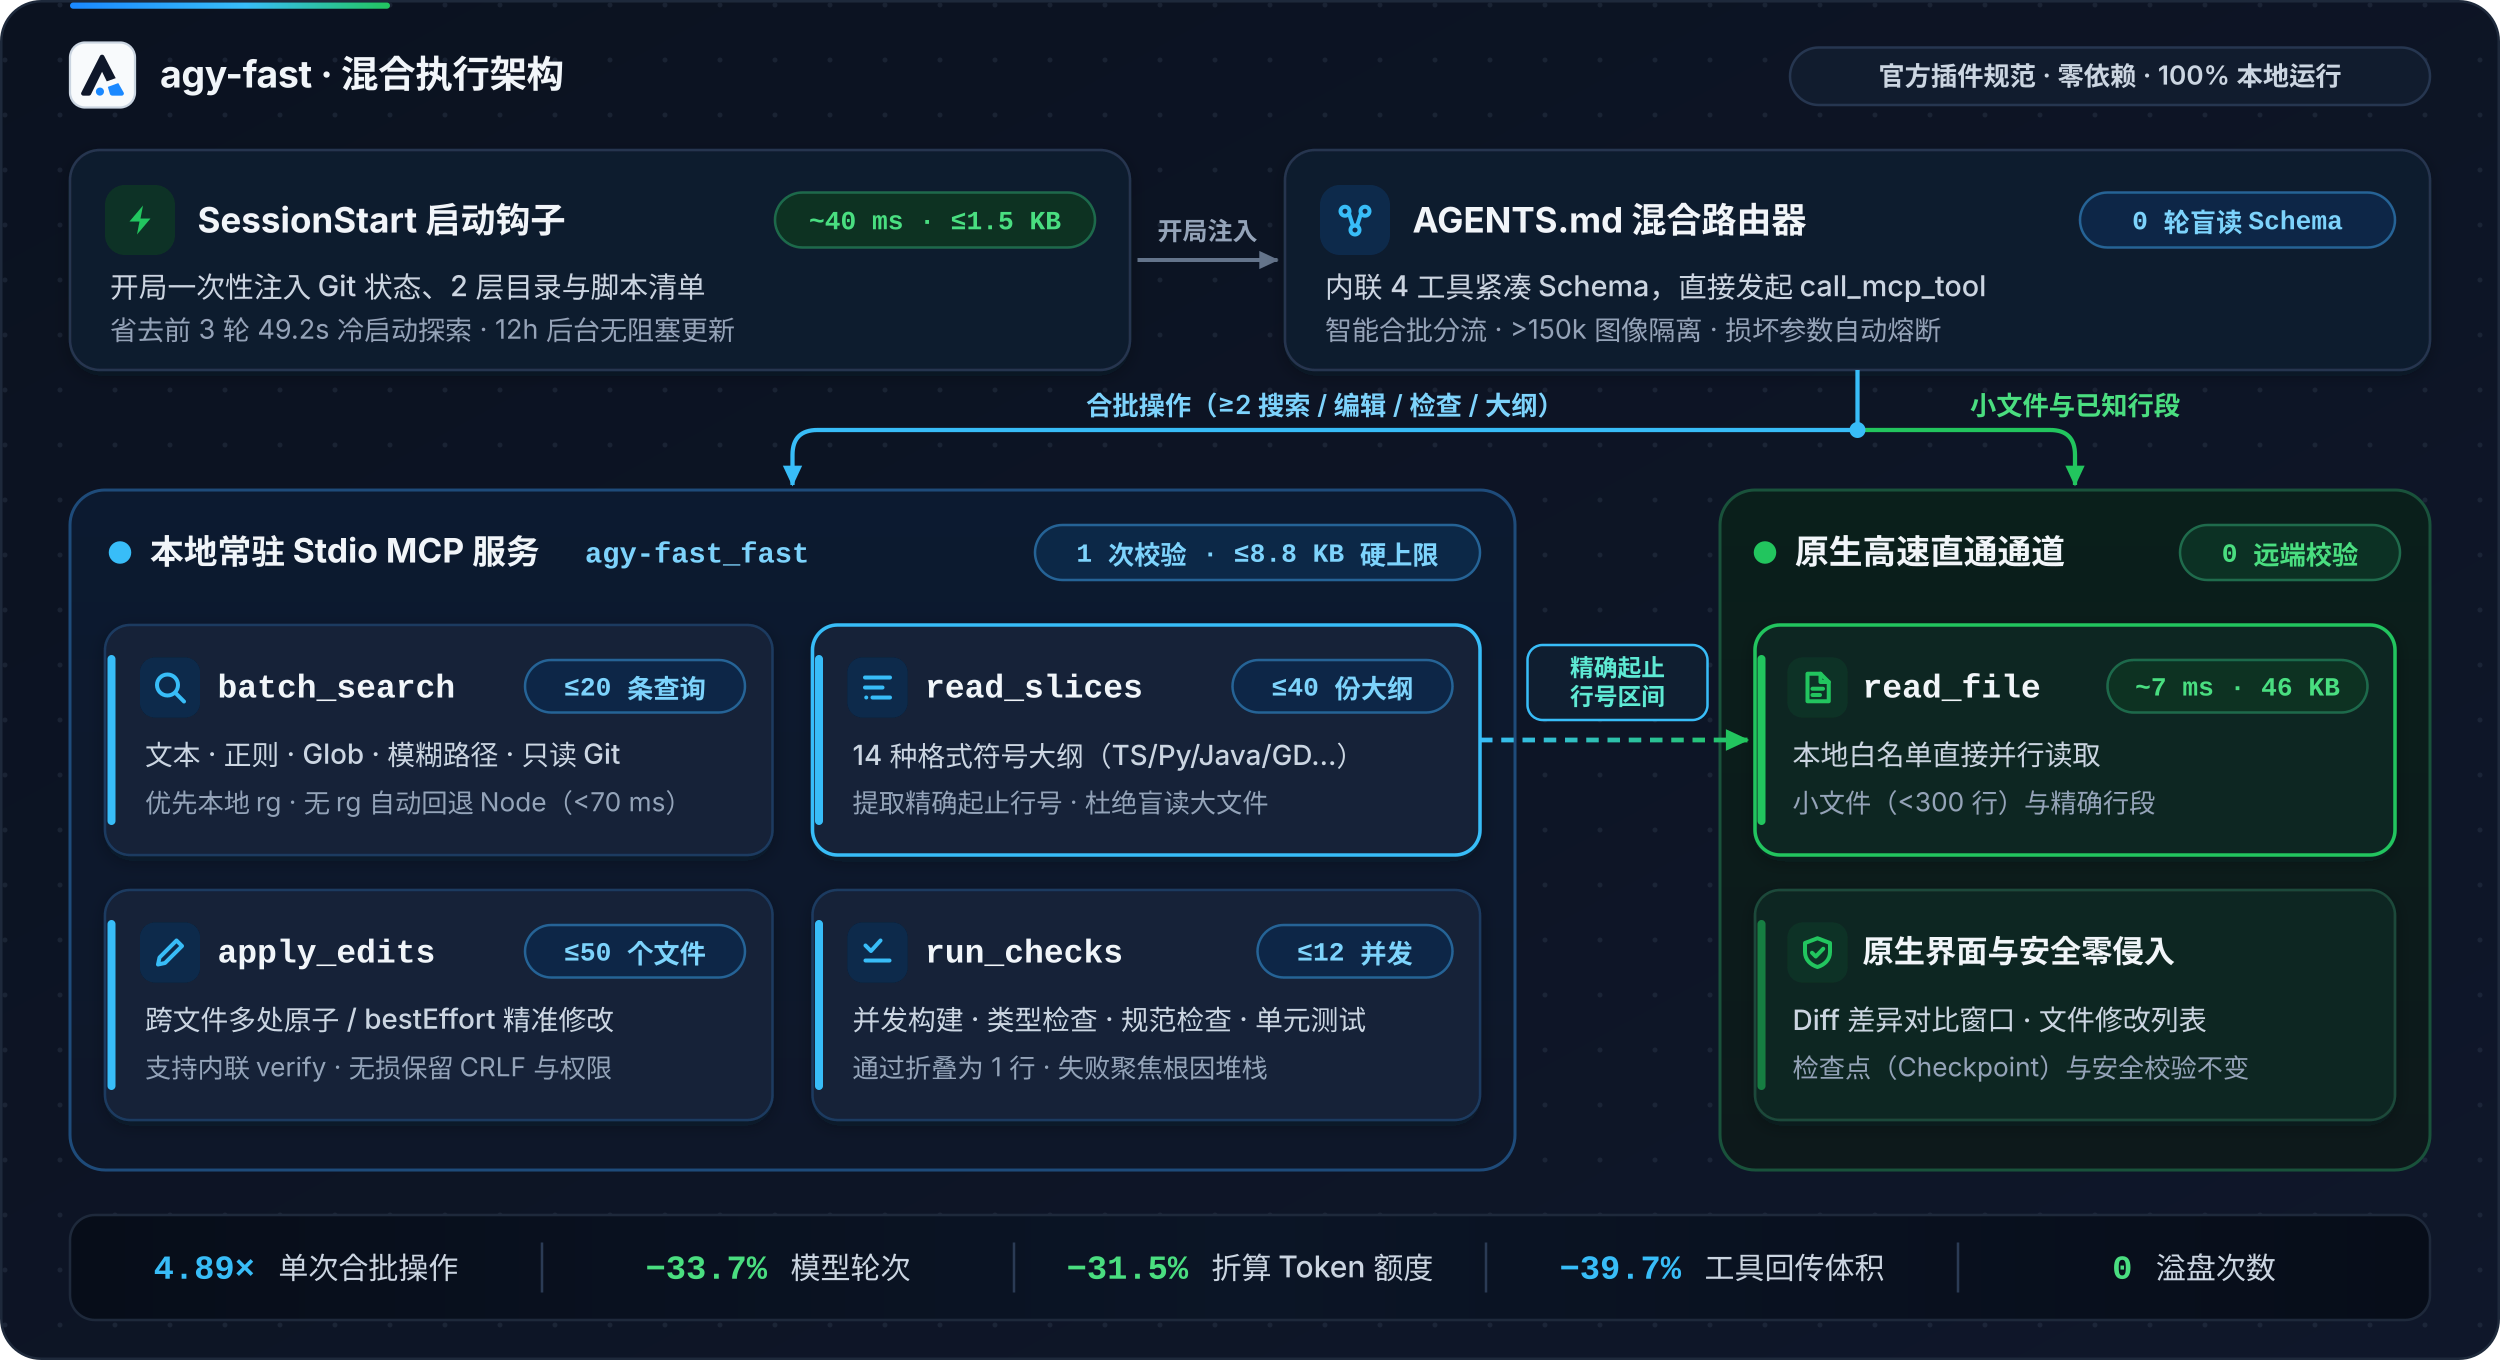
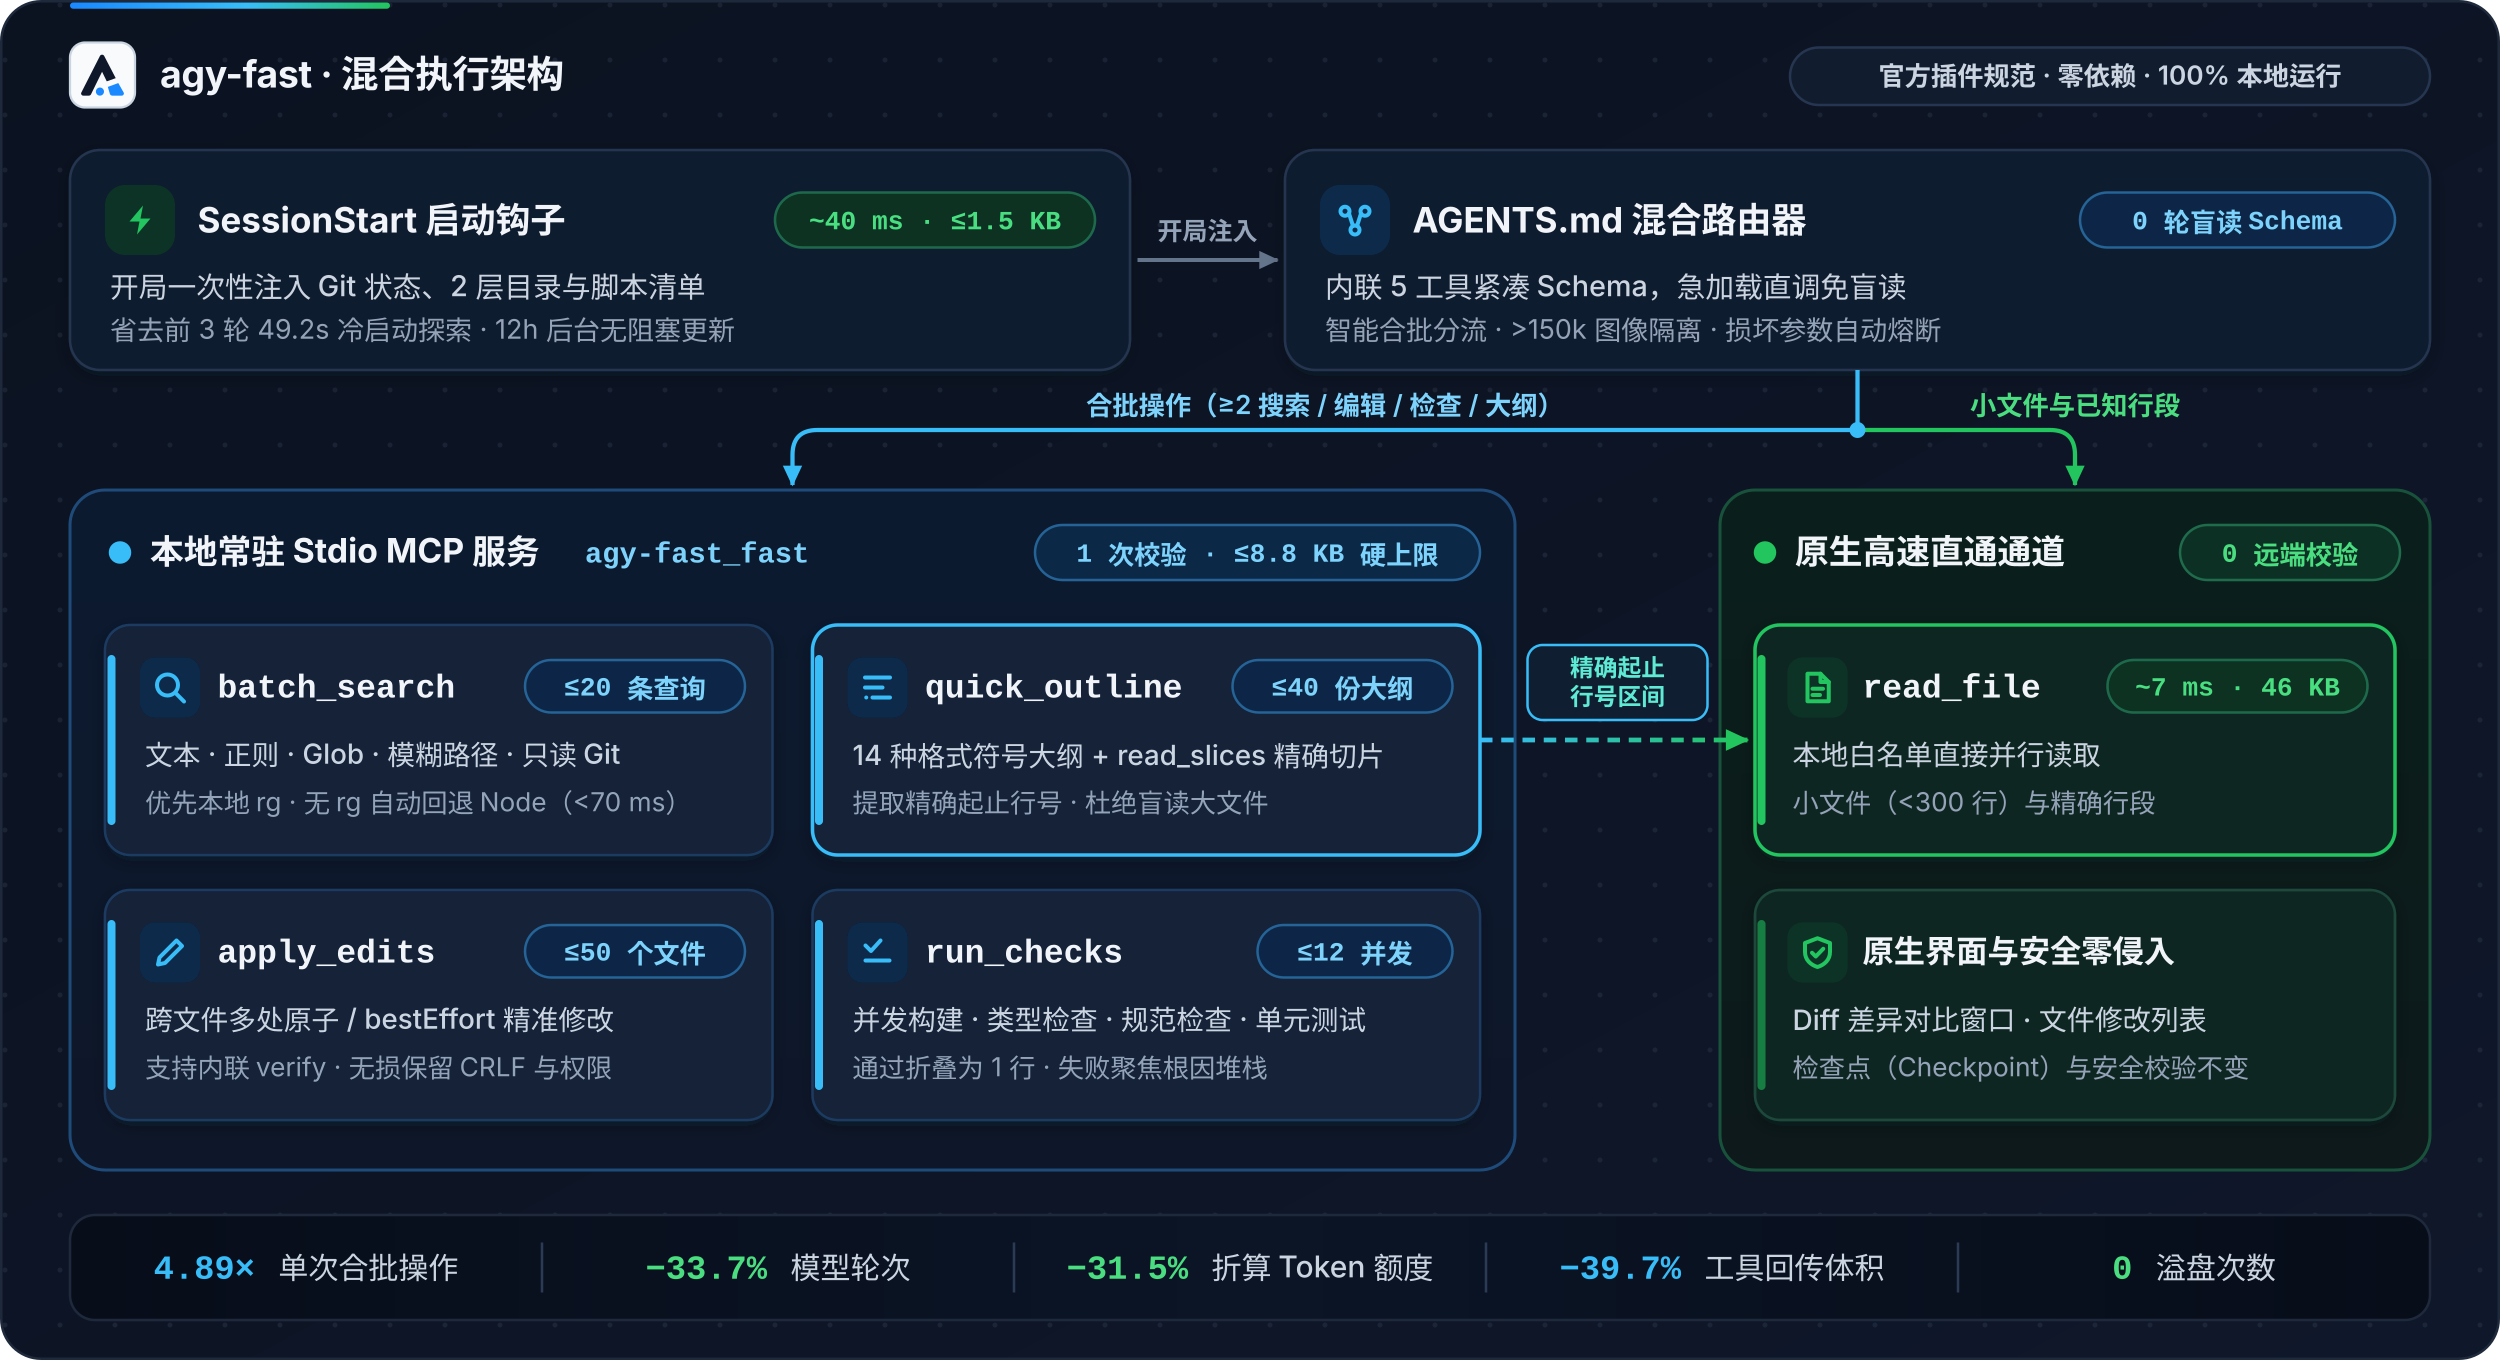
<svg xmlns="http://www.w3.org/2000/svg" viewBox="0 0 1000 544" width="1000" height="544" role="img" aria-label="agy-fast 混合执行架构图">
  <defs>
    <linearGradient id="canvasBg" x1="0" y1="0" x2="1" y2="1">
      <stop offset="0%" stop-color="#0B1220" />
      <stop offset="100%" stop-color="#0F172A" />
    </linearGradient>
    <linearGradient id="logoBg" x1="0" y1="0" x2="1" y2="1">
      <stop offset="0%" stop-color="#0F172A" />
      <stop offset="100%" stop-color="#1E3A5F" />
    </linearGradient>
    <linearGradient id="brandGrad" x1="0" y1="0" x2="1" y2="0">
      <stop offset="0%" stop-color="#1A88FF" />
      <stop offset="55%" stop-color="#38BDF8" />
      <stop offset="100%" stop-color="#22C55E" />
    </linearGradient>
    <linearGradient id="bridgeGrad" gradientUnits="userSpaceOnUse" x1="592" y1="296" x2="699" y2="296">
      <stop offset="0%" stop-color="#38BDF8" />
      <stop offset="100%" stop-color="#22C55E" />
    </linearGradient>
    <linearGradient id="cyanLaneBg" x1="0" y1="0" x2="0" y2="1">
      <stop offset="0%" stop-color="#0C1A30" />
      <stop offset="100%" stop-color="#0E1729" />
    </linearGradient>
    <linearGradient id="greenLaneBg" x1="0" y1="0" x2="0" y2="1">
      <stop offset="0%" stop-color="#0A1F1B" />
      <stop offset="100%" stop-color="#0D191B" />
    </linearGradient>
    <linearGradient id="footerBg" x1="0" y1="0" x2="1" y2="0">
      <stop offset="0%" stop-color="#070D19" />
      <stop offset="50%" stop-color="#0B1526" />
      <stop offset="100%" stop-color="#070D19" />
    </linearGradient>
    <pattern id="dotGrid" width="22" height="22" patternUnits="userSpaceOnUse">
      <circle cx="2" cy="2" r="1" fill="#475569" fill-opacity="0.25" />
    </pattern>
    <filter id="cardShadow" x="-4%" y="-8%" width="108%" height="122%">
      <feDropShadow dx="0" dy="2" stdDeviation="3.5" flood-color="#0F172A" flood-opacity="0.28" />
    </filter>
    <marker id="arrowNeutral" viewBox="0 0 10 10" refX="8" refY="5" markerWidth="6.5" markerHeight="6.5" orient="auto-start-reverse">
      <path d="M1 1.5L8.5 5L1 8.5z" fill="#64748B" />
    </marker>
    <marker id="arrowCyan" viewBox="0 0 10 10" refX="8" refY="5" markerWidth="6.5" markerHeight="6.5" orient="auto-start-reverse">
      <path d="M1 1.5L8.5 5L1 8.5z" fill="#38BDF8" />
    </marker>
    <marker id="arrowGreen" viewBox="0 0 10 10" refX="8" refY="5" markerWidth="6.5" markerHeight="6.5" orient="auto-start-reverse">
      <path d="M1 1.5L8.5 5L1 8.5z" fill="#22C55E" />
    </marker>
  </defs>
  <rect x="0.5" y="0.5" width="999" height="543" rx="16" fill="url(#canvasBg)" stroke="#1E293B" stroke-width="1" />
  <rect x="1" y="1" width="998" height="542" rx="15.5" fill="url(#dotGrid)" />
  <rect x="28" y="1" width="128" height="2.5" rx="1.25" fill="url(#brandGrad)" />
  <g transform="translate(28, 17)">
    <rect x="0" y="0" width="26" height="26" rx="6" fill="#F8FAFC" stroke="#CBD5E1" stroke-width="0.9" />
    <g transform="translate(2.76, 3.17) scale(0.853125)">
      <path d="M10.8 2.6C11.2 1.8 12.4 1.8 12.8 2.6L18.2 13.0L14.0 14.5L11.8 10.0L6.6 20.6C6.4 21.0 6.0 21.2 5.6 21.2H3.0C2.2 21.2 1.7 20.4 2.1 19.7L10.8 2.6Z" fill="#0F172A" />
      <path d="M19.4 15.3L21.9 19.7C22.3 20.4 21.8 21.2 21.0 21.2H16.6C16.1 21.2 15.7 20.9 15.5 20.5L14.5 17.1L19.4 15.3Z" fill="#1A88FF" />
      <circle cx="10.8" cy="19.3" r="1.9" fill="#1A88FF" />
    </g>
    <text x="36" y="18" font-family="ui-sans-serif, -apple-system, BlinkMacSystemFont, 'Segoe UI', 'PingFang SC', 'Hiragino Sans GB', 'Microsoft YaHei', sans-serif" font-size="15" font-weight="700" letter-spacing="-0.01em" fill="#F1F5F9">agy-fast  ·  混合执行架构</text>
  </g>
  <g>
    <rect x="716" y="19" width="256" height="23" rx="11.5" fill="#111C2E" stroke="#263650" stroke-width="1" />
    <text x="844" y="34.2" text-anchor="middle" font-family="ui-sans-serif, -apple-system, BlinkMacSystemFont, 'Segoe UI', 'PingFang SC', 'Hiragino Sans GB', 'Microsoft YaHei', sans-serif" font-size="10.5" font-weight="600" fill="#CBD5E1">官方插件规范 · 零依赖 · 100% 本地运行</text>
  </g>
  <g filter="url(#cardShadow)">
    <rect x="28" y="60" width="424" height="88" rx="12" fill="#111C2E" stroke="#263650" stroke-width="1" />
    <rect x="42" y="74" width="28" height="28" rx="8" fill="#0D3326" />
    <g transform="translate(49, 81)">
      <path d="M8.2 1.2L2.8 7.6h4L5.8 12.8l5.4-6.4h-4l1-5.2z" fill="#22C55E" stroke="none" />
    </g>
    <text x="79" y="93" font-family="ui-sans-serif, -apple-system, BlinkMacSystemFont, 'Segoe UI', 'PingFang SC', 'Hiragino Sans GB', 'Microsoft YaHei', sans-serif" font-size="14" font-weight="700" fill="#F1F5F9">SessionStart 启动钩子</text>
    <g>
      <rect x="310" y="77" width="128" height="22" rx="11" fill="#0C3124" stroke="#1F6B4C" stroke-width="1" />
      <text x="374" y="91.7" text-anchor="middle" font-family="ui-monospace, SFMono-Regular, Menlo, Monaco, Consolas, 'Liberation Mono', monospace" font-size="10.5" font-weight="600" fill="#4ADE80">~40 ms · ≤1.5 KB</text>
    </g>
    <text x="44" y="119" font-family="ui-sans-serif, -apple-system, BlinkMacSystemFont, 'Segoe UI', 'PingFang SC', 'Hiragino Sans GB', 'Microsoft YaHei', sans-serif" font-size="11.5" font-weight="500" fill="#CBD5E1">开局一次性注入 Git 状态、2 层目录与脚本清单</text>
    <text x="44" y="136" font-family="ui-sans-serif, -apple-system, BlinkMacSystemFont, 'Segoe UI', 'PingFang SC', 'Hiragino Sans GB', 'Microsoft YaHei', sans-serif" font-size="10.8" fill="#94A3B8">省去前 3 轮 49.2s 冷启动探索 · 12h 后台无阻塞更新</text>
  </g>
  <line x1="455" y1="104" x2="511" y2="104" stroke="#64748B" stroke-width="1.6" marker-end="url(#arrowNeutral)" />
  <text x="483" y="96" text-anchor="middle" font-family="ui-sans-serif, -apple-system, BlinkMacSystemFont, 'Segoe UI', 'PingFang SC', 'Hiragino Sans GB', 'Microsoft YaHei', sans-serif" font-size="10" font-weight="600" fill="#94A3B8">开局注入</text>
  <g filter="url(#cardShadow)">
    <rect x="514" y="60" width="458" height="88" rx="12" fill="#111C2E" stroke="#263650" stroke-width="1" />
    <rect x="528" y="74" width="28" height="28" rx="8" fill="#0D2B4C" />
    <g transform="translate(535, 81)" stroke="#38BDF8" stroke-width="1.6" stroke-linecap="round" stroke-linejoin="round" fill="none">
      <circle cx="3" cy="3.5" r="1.8" />
      <circle cx="11" cy="3.5" r="1.8" />
      <circle cx="7" cy="11" r="1.8" />
      <path d="M4.6 4.4L6.2 9.4M9.4 4.4L7.8 9.4" />
    </g>
    <text x="565" y="93" font-family="ui-sans-serif, -apple-system, BlinkMacSystemFont, 'Segoe UI', 'PingFang SC', 'Hiragino Sans GB', 'Microsoft YaHei', sans-serif" font-size="14" font-weight="700" fill="#F1F5F9">AGENTS.md 混合路由器</text>
    <g>
      <rect x="832" y="77" width="126" height="22" rx="11" fill="#0C2847" stroke="#256396" stroke-width="1" />
      <text x="895" y="91.7" text-anchor="middle" font-family="ui-monospace, SFMono-Regular, Menlo, Monaco, Consolas, 'Liberation Mono', monospace" font-size="10.5" font-weight="600" fill="#7DD3FC">0 轮盲读 Schema</text>
    </g>
-     <text x="530" y="119" font-family="ui-sans-serif, -apple-system, BlinkMacSystemFont, 'Segoe UI', 'PingFang SC', 'Hiragino Sans GB', 'Microsoft YaHei', sans-serif" font-size="11.5" font-weight="500" fill="#CBD5E1">内联 4 工具紧凑 Schema，直接发起 call_mcp_tool</text>
+     <text x="530" y="119" font-family="ui-sans-serif, -apple-system, BlinkMacSystemFont, 'Segoe UI', 'PingFang SC', 'Hiragino Sans GB', 'Microsoft YaHei', sans-serif" font-size="11.5" font-weight="500" fill="#CBD5E1">内联 5 工具紧凑 Schema，急加载直调免盲读</text>
    <text x="530" y="136" font-family="ui-sans-serif, -apple-system, BlinkMacSystemFont, 'Segoe UI', 'PingFang SC', 'Hiragino Sans GB', 'Microsoft YaHei', sans-serif" font-size="10.8" fill="#94A3B8">智能合批分流 · &gt;150k 图像隔离 · 损坏参数自动熔断</text>
  </g>
  <path d="M 743 148 V 172 H 327 Q 317 172 317 182 V 194" fill="none" stroke="#38BDF8" stroke-width="1.7" marker-end="url(#arrowCyan)" />
  <path d="M 743 172 H 820 Q 830 172 830 182 V 194" fill="none" stroke="#22C55E" stroke-width="1.7" marker-end="url(#arrowGreen)" />
  <circle cx="743" cy="172" r="3.2" fill="#38BDF8" />
  <text x="530" y="166" text-anchor="middle" font-family="ui-sans-serif, -apple-system, BlinkMacSystemFont, 'Segoe UI', 'PingFang SC', 'Hiragino Sans GB', 'Microsoft YaHei', sans-serif" font-size="10.5" font-weight="600" fill="#7DD3FC">合批操作（≥2 搜索 / 编辑 / 检查 / 大纲）</text>
  <text x="830" y="166" text-anchor="middle" font-family="ui-sans-serif, -apple-system, BlinkMacSystemFont, 'Segoe UI', 'PingFang SC', 'Hiragino Sans GB', 'Microsoft YaHei', sans-serif" font-size="10.5" font-weight="600" fill="#4ADE80">小文件与已知行段</text>
  <rect x="28" y="196" width="578" height="272" rx="14" fill="url(#cyanLaneBg)" stroke="#1E4B7A" stroke-width="1.2" />
  <circle cx="48" cy="221" r="4.5" fill="#38BDF8" />
  <text x="60" y="225.5" font-family="ui-sans-serif, -apple-system, BlinkMacSystemFont, 'Segoe UI', 'PingFang SC', 'Hiragino Sans GB', 'Microsoft YaHei', sans-serif" font-size="13.5" font-weight="700" fill="#F1F5F9">本地常驻 Stdio MCP 服务</text>
  <text x="234" y="225" font-family="ui-monospace, SFMono-Regular, Menlo, Monaco, Consolas, 'Liberation Mono', monospace" font-size="11.5" font-weight="600" fill="#7DD3FC">agy-fast_fast</text>
  <g>
    <rect x="414" y="210" width="178" height="22" rx="11" fill="#0C2847" stroke="#256396" stroke-width="1" />
    <text x="503" y="224.7" text-anchor="middle" font-family="ui-monospace, SFMono-Regular, Menlo, Monaco, Consolas, 'Liberation Mono', monospace" font-size="10.5" font-weight="600" fill="#7DD3FC">1 次校验 · ≤8.8 KB 硬上限</text>
  </g>
  <g filter="url(#cardShadow)">
    <rect x="42" y="250" width="267" height="92" rx="10" fill="#122138" stroke="#1F3B61" stroke-width="1" />
    <rect x="43" y="262" width="3.2" height="68" rx="1.6" fill="#38BDF8" />
    <rect x="56" y="263" width="24" height="24" rx="6" fill="#0D2B4C" />
    <g transform="translate(61, 268)" stroke="#38BDF8" stroke-width="1.6" stroke-linecap="round" stroke-linejoin="round" fill="none">
      <circle cx="6" cy="6" r="4.2" />
      <path d="M9.2 9.2L12.6 12.6" />
    </g>
    <text x="87" y="279" font-family="ui-monospace, SFMono-Regular, Menlo, Monaco, Consolas, 'Liberation Mono', monospace" font-size="13.2" font-weight="700" fill="#F1F5F9">batch_search</text>
    <g>
      <rect x="210" y="264" width="88" height="21" rx="10.5" fill="#0C2847" stroke="#256396" stroke-width="1" />
      <text x="254" y="278.2" text-anchor="middle" font-family="ui-monospace, SFMono-Regular, Menlo, Monaco, Consolas, 'Liberation Mono', monospace" font-size="10.5" font-weight="600" fill="#7DD3FC">≤20 条查询</text>
    </g>
    <text x="58" y="306" font-family="ui-sans-serif, -apple-system, BlinkMacSystemFont, 'Segoe UI', 'PingFang SC', 'Hiragino Sans GB', 'Microsoft YaHei', sans-serif" font-size="11.1" font-weight="500" fill="#CBD5E1">文本 · 正则 · Glob · 模糊路径 · 只读 Git</text>
    <text x="58" y="325" font-family="ui-sans-serif, -apple-system, BlinkMacSystemFont, 'Segoe UI', 'PingFang SC', 'Hiragino Sans GB', 'Microsoft YaHei', sans-serif" font-size="10.5" fill="#94A3B8">优先本地 rg · 无 rg 自动回退 Node（&lt;70 ms）</text>
  </g>
  <g filter="url(#cardShadow)">
    <rect x="325" y="250" width="267" height="92" rx="10" fill="#122138" stroke="#38BDF8" stroke-width="1.4" />
    <rect x="326" y="262" width="3.2" height="68" rx="1.6" fill="#38BDF8" />
    <rect x="339" y="263" width="24" height="24" rx="6" fill="#0D2B4C" />
    <g transform="translate(344, 268)" stroke="#38BDF8" stroke-width="1.6" stroke-linecap="round" stroke-linejoin="round" fill="none">
      <path d="M2 3h10M2 7h7M5 11h7" />
      <circle cx="2.5" cy="11" r="0.8" fill="#38BDF8" stroke="none" />
    </g>
-     <text x="370" y="279" font-family="ui-monospace, SFMono-Regular, Menlo, Monaco, Consolas, 'Liberation Mono', monospace" font-size="13.2" font-weight="700" fill="#F1F5F9">read_slices</text>
+     <text x="370" y="279" font-family="ui-monospace, SFMono-Regular, Menlo, Monaco, Consolas, 'Liberation Mono', monospace" font-size="13.2" font-weight="700" fill="#F1F5F9">quick_outline</text>
    <g>
      <rect x="493" y="264" width="88" height="21" rx="10.5" fill="#0C2847" stroke="#256396" stroke-width="1" />
      <text x="537" y="278.2" text-anchor="middle" font-family="ui-monospace, SFMono-Regular, Menlo, Monaco, Consolas, 'Liberation Mono', monospace" font-size="10.5" font-weight="600" fill="#7DD3FC">≤40 份大纲</text>
    </g>
-     <text x="341" y="306" font-family="ui-sans-serif, -apple-system, BlinkMacSystemFont, 'Segoe UI', 'PingFang SC', 'Hiragino Sans GB', 'Microsoft YaHei', sans-serif" font-size="11.1" font-weight="500" fill="#CBD5E1">14 种格式符号大纲（TS/Py/Java/GD…）</text>
+     <text x="341" y="306" font-family="ui-sans-serif, -apple-system, BlinkMacSystemFont, 'Segoe UI', 'PingFang SC', 'Hiragino Sans GB', 'Microsoft YaHei', sans-serif" font-size="11.1" font-weight="500" fill="#CBD5E1">14 种格式符号大纲 + read_slices 精确切片</text>
    <text x="341" y="325" font-family="ui-sans-serif, -apple-system, BlinkMacSystemFont, 'Segoe UI', 'PingFang SC', 'Hiragino Sans GB', 'Microsoft YaHei', sans-serif" font-size="10.5" fill="#94A3B8">提取精确起止行号 · 杜绝盲读大文件</text>
  </g>
  <g filter="url(#cardShadow)">
    <rect x="42" y="356" width="267" height="92" rx="10" fill="#122138" stroke="#1F3B61" stroke-width="1" />
    <rect x="43" y="368" width="3.2" height="68" rx="1.6" fill="#38BDF8" />
    <rect x="56" y="369" width="24" height="24" rx="6" fill="#0D2B4C" />
    <g transform="translate(61, 374)" stroke="#38BDF8" stroke-width="1.6" stroke-linecap="round" stroke-linejoin="round" fill="none">
      <path d="M9.6 2.2l2.2 2.2-6.8 6.8-2.8.6.6-2.8 6.8-6.8z" />
    </g>
    <text x="87" y="385" font-family="ui-monospace, SFMono-Regular, Menlo, Monaco, Consolas, 'Liberation Mono', monospace" font-size="13.2" font-weight="700" fill="#F1F5F9">apply_edits</text>
    <g>
      <rect x="210" y="370" width="88" height="21" rx="10.5" fill="#0C2847" stroke="#256396" stroke-width="1" />
      <text x="254" y="384.2" text-anchor="middle" font-family="ui-monospace, SFMono-Regular, Menlo, Monaco, Consolas, 'Liberation Mono', monospace" font-size="10.5" font-weight="600" fill="#7DD3FC">≤50 个文件</text>
    </g>
    <text x="58" y="412" font-family="ui-sans-serif, -apple-system, BlinkMacSystemFont, 'Segoe UI', 'PingFang SC', 'Hiragino Sans GB', 'Microsoft YaHei', sans-serif" font-size="11.1" font-weight="500" fill="#CBD5E1">跨文件多处原子 / bestEffort 精准修改</text>
    <text x="58" y="431" font-family="ui-sans-serif, -apple-system, BlinkMacSystemFont, 'Segoe UI', 'PingFang SC', 'Hiragino Sans GB', 'Microsoft YaHei', sans-serif" font-size="10.5" fill="#94A3B8">支持内联 verify · 无损保留 CRLF 与权限</text>
  </g>
  <g filter="url(#cardShadow)">
    <rect x="325" y="356" width="267" height="92" rx="10" fill="#122138" stroke="#1F3B61" stroke-width="1" />
    <rect x="326" y="368" width="3.2" height="68" rx="1.6" fill="#38BDF8" />
    <rect x="339" y="369" width="24" height="24" rx="6" fill="#0D2B4C" />
    <g transform="translate(344, 374)" stroke="#38BDF8" stroke-width="1.6" stroke-linecap="round" stroke-linejoin="round" fill="none">
      <path d="M2.2 4.2l2.2 2.2 3.8-4.2M2.2 10.2h9.6" />
    </g>
    <text x="370" y="385" font-family="ui-monospace, SFMono-Regular, Menlo, Monaco, Consolas, 'Liberation Mono', monospace" font-size="13.2" font-weight="700" fill="#F1F5F9">run_checks</text>
    <g>
      <rect x="503" y="370" width="78" height="21" rx="10.5" fill="#0C2847" stroke="#256396" stroke-width="1" />
      <text x="542" y="384.2" text-anchor="middle" font-family="ui-monospace, SFMono-Regular, Menlo, Monaco, Consolas, 'Liberation Mono', monospace" font-size="10.5" font-weight="600" fill="#7DD3FC">≤12 并发</text>
    </g>
    <text x="341" y="412" font-family="ui-sans-serif, -apple-system, BlinkMacSystemFont, 'Segoe UI', 'PingFang SC', 'Hiragino Sans GB', 'Microsoft YaHei', sans-serif" font-size="11.1" font-weight="500" fill="#CBD5E1">并发构建 · 类型检查 · 规范检查 · 单元测试</text>
    <text x="341" y="431" font-family="ui-sans-serif, -apple-system, BlinkMacSystemFont, 'Segoe UI', 'PingFang SC', 'Hiragino Sans GB', 'Microsoft YaHei', sans-serif" font-size="10.5" fill="#94A3B8">通过折叠为 1 行 · 失败聚焦根因堆栈</text>
  </g>
  <rect x="688" y="196" width="284" height="272" rx="14" fill="url(#greenLaneBg)" stroke="#19523B" stroke-width="1.2" />
  <circle cx="706" cy="221" r="4.5" fill="#22C55E" />
  <text x="718" y="225.5" font-family="ui-sans-serif, -apple-system, BlinkMacSystemFont, 'Segoe UI', 'PingFang SC', 'Hiragino Sans GB', 'Microsoft YaHei', sans-serif" font-size="13.5" font-weight="700" fill="#F1F5F9">原生高速直通通道</text>
  <g>
    <rect x="872" y="210" width="88" height="22" rx="11" fill="#0C3124" stroke="#1F6B4C" stroke-width="1" />
    <text x="916" y="224.7" text-anchor="middle" font-family="ui-monospace, SFMono-Regular, Menlo, Monaco, Consolas, 'Liberation Mono', monospace" font-size="10.5" font-weight="600" fill="#4ADE80">0 远端校验</text>
  </g>
  <g filter="url(#cardShadow)">
    <rect x="702" y="250" width="256" height="92" rx="10" fill="#102823" stroke="#22C55E" stroke-width="1.4" />
    <rect x="703" y="262" width="3.2" height="68" rx="1.6" fill="#22C55E" />
    <rect x="715" y="263" width="24" height="24" rx="6" fill="#0D3326" />
    <g transform="translate(720, 268)" stroke="#22C55E" stroke-width="1.6" stroke-linecap="round" stroke-linejoin="round" fill="none">
      <path d="M3 1.5h5.2l3.3 3.3v7.7H3V1.5z" />
      <path d="M8.2 1.5v3.3h3.3M5 7.5h4.2M5 10h3" />
    </g>
    <text x="745" y="279" font-family="ui-monospace, SFMono-Regular, Menlo, Monaco, Consolas, 'Liberation Mono', monospace" font-size="13.2" font-weight="700" fill="#F1F5F9">read_file</text>
    <g>
      <rect x="843" y="264" width="104" height="21" rx="10.5" fill="#0C3124" stroke="#1F6B4C" stroke-width="1" />
      <text x="895" y="278.2" text-anchor="middle" font-family="ui-monospace, SFMono-Regular, Menlo, Monaco, Consolas, 'Liberation Mono', monospace" font-size="10.5" font-weight="600" fill="#4ADE80">~7 ms · 46 KB</text>
    </g>
    <text x="717" y="306" font-family="ui-sans-serif, -apple-system, BlinkMacSystemFont, 'Segoe UI', 'PingFang SC', 'Hiragino Sans GB', 'Microsoft YaHei', sans-serif" font-size="11.2" font-weight="500" fill="#CBD5E1">本地白名单直接并行读取</text>
    <text x="717" y="325" font-family="ui-sans-serif, -apple-system, BlinkMacSystemFont, 'Segoe UI', 'PingFang SC', 'Hiragino Sans GB', 'Microsoft YaHei', sans-serif" font-size="10.5" fill="#94A3B8">小文件（&lt;300 行）与精确行段</text>
  </g>
  <g filter="url(#cardShadow)">
    <rect x="702" y="356" width="256" height="92" rx="10" fill="#102823" stroke="#1C4A3A" stroke-width="1" />
    <rect x="703" y="368" width="3.2" height="68" rx="1.6" fill="#22C55E" fill-opacity="0.55" />
    <rect x="715" y="369" width="24" height="24" rx="6" fill="#0D3326" />
    <g transform="translate(720, 374)" stroke="#22C55E" stroke-width="1.6" stroke-linecap="round" stroke-linejoin="round" fill="none">
      <path d="M7 1.3L12 3.2v3.6c0 3-2.1 5.1-5 6-2.9-.9-5-3-5-6V3.2L7 1.3z" />
      <path d="M4.8 7.1l1.5 1.5 3-3.1" />
    </g>
    <text x="745" y="385" font-family="ui-sans-serif, -apple-system, BlinkMacSystemFont, 'Segoe UI', 'PingFang SC', 'Hiragino Sans GB', 'Microsoft YaHei', sans-serif" font-size="12.5" font-weight="700" fill="#F1F5F9">原生界面与安全零侵入</text>
    <text x="717" y="412" font-family="ui-sans-serif, -apple-system, BlinkMacSystemFont, 'Segoe UI', 'PingFang SC', 'Hiragino Sans GB', 'Microsoft YaHei', sans-serif" font-size="11.2" font-weight="500" fill="#CBD5E1">Diff 差异对比窗口 · 文件修改列表</text>
    <text x="717" y="431" font-family="ui-sans-serif, -apple-system, BlinkMacSystemFont, 'Segoe UI', 'PingFang SC', 'Hiragino Sans GB', 'Microsoft YaHei', sans-serif" font-size="10.5" fill="#94A3B8">检查点（Checkpoint）与安全校验不变</text>
  </g>
  <line x1="592" y1="296" x2="699" y2="296" stroke="url(#bridgeGrad)" stroke-width="1.9" stroke-dasharray="5 3.5" marker-end="url(#arrowGreen)" />
  <rect x="611" y="258" width="72" height="30" rx="6" fill="#0F1E30" stroke="#38BDF8" stroke-width="1" />
  <text x="647" y="270.5" text-anchor="middle" font-family="ui-sans-serif, -apple-system, BlinkMacSystemFont, 'Segoe UI', 'PingFang SC', 'Hiragino Sans GB', 'Microsoft YaHei', sans-serif" font-size="9.5" font-weight="700" fill="#5EEAD4">精确起止</text>
  <text x="647" y="282" text-anchor="middle" font-family="ui-sans-serif, -apple-system, BlinkMacSystemFont, 'Segoe UI', 'PingFang SC', 'Hiragino Sans GB', 'Microsoft YaHei', sans-serif" font-size="9.5" font-weight="600" fill="#5EEAD4">行号区间</text>
  <rect x="28" y="486" width="944" height="42" rx="10" fill="url(#footerBg)" stroke="#1E293B" stroke-width="1" />
  <text x="122.4" y="511.5" text-anchor="middle" font-family="ui-sans-serif, -apple-system, BlinkMacSystemFont, 'Segoe UI', 'PingFang SC', 'Hiragino Sans GB', 'Microsoft YaHei', sans-serif" font-size="12">
    <tspan font-family="ui-monospace, SFMono-Regular, Menlo, Monaco, Consolas, 'Liberation Mono', monospace" font-size="13.5" font-weight="700" fill="#38BDF8">4.89×</tspan>
    <tspan dx="6" fill="#CBD5E1" font-weight="500">单次合批操作</tspan>
  </text>
  <line x1="216.8" y1="497" x2="216.8" y2="517" stroke="#2B3B55" stroke-width="1" />
  <text x="311.2" y="511.5" text-anchor="middle" font-family="ui-sans-serif, -apple-system, BlinkMacSystemFont, 'Segoe UI', 'PingFang SC', 'Hiragino Sans GB', 'Microsoft YaHei', sans-serif" font-size="12">
    <tspan font-family="ui-monospace, SFMono-Regular, Menlo, Monaco, Consolas, 'Liberation Mono', monospace" font-size="13.5" font-weight="700" fill="#4ADE80">−33.7%</tspan>
    <tspan dx="6" fill="#CBD5E1" font-weight="500">模型轮次</tspan>
  </text>
  <line x1="405.6" y1="497" x2="405.6" y2="517" stroke="#2B3B55" stroke-width="1" />
  <text x="500" y="511.5" text-anchor="middle" font-family="ui-sans-serif, -apple-system, BlinkMacSystemFont, 'Segoe UI', 'PingFang SC', 'Hiragino Sans GB', 'Microsoft YaHei', sans-serif" font-size="12">
    <tspan font-family="ui-monospace, SFMono-Regular, Menlo, Monaco, Consolas, 'Liberation Mono', monospace" font-size="13.5" font-weight="700" fill="#4ADE80">−31.5%</tspan>
    <tspan dx="6" fill="#CBD5E1" font-weight="500">折算 Token 额度</tspan>
  </text>
  <line x1="594.4" y1="497" x2="594.4" y2="517" stroke="#2B3B55" stroke-width="1" />
  <text x="688.8" y="511.5" text-anchor="middle" font-family="ui-sans-serif, -apple-system, BlinkMacSystemFont, 'Segoe UI', 'PingFang SC', 'Hiragino Sans GB', 'Microsoft YaHei', sans-serif" font-size="12">
    <tspan font-family="ui-monospace, SFMono-Regular, Menlo, Monaco, Consolas, 'Liberation Mono', monospace" font-size="13.5" font-weight="700" fill="#38BDF8">−39.7%</tspan>
    <tspan dx="6" fill="#CBD5E1" font-weight="500">工具回传体积</tspan>
  </text>
  <line x1="783.2" y1="497" x2="783.2" y2="517" stroke="#2B3B55" stroke-width="1" />
  <text x="877.6" y="511.5" text-anchor="middle" font-family="ui-sans-serif, -apple-system, BlinkMacSystemFont, 'Segoe UI', 'PingFang SC', 'Hiragino Sans GB', 'Microsoft YaHei', sans-serif" font-size="12">
    <tspan font-family="ui-monospace, SFMono-Regular, Menlo, Monaco, Consolas, 'Liberation Mono', monospace" font-size="13.5" font-weight="700" fill="#4ADE80">0</tspan>
    <tspan dx="6" fill="#CBD5E1" font-weight="500">溢盘次数</tspan>
  </text>
</svg>
